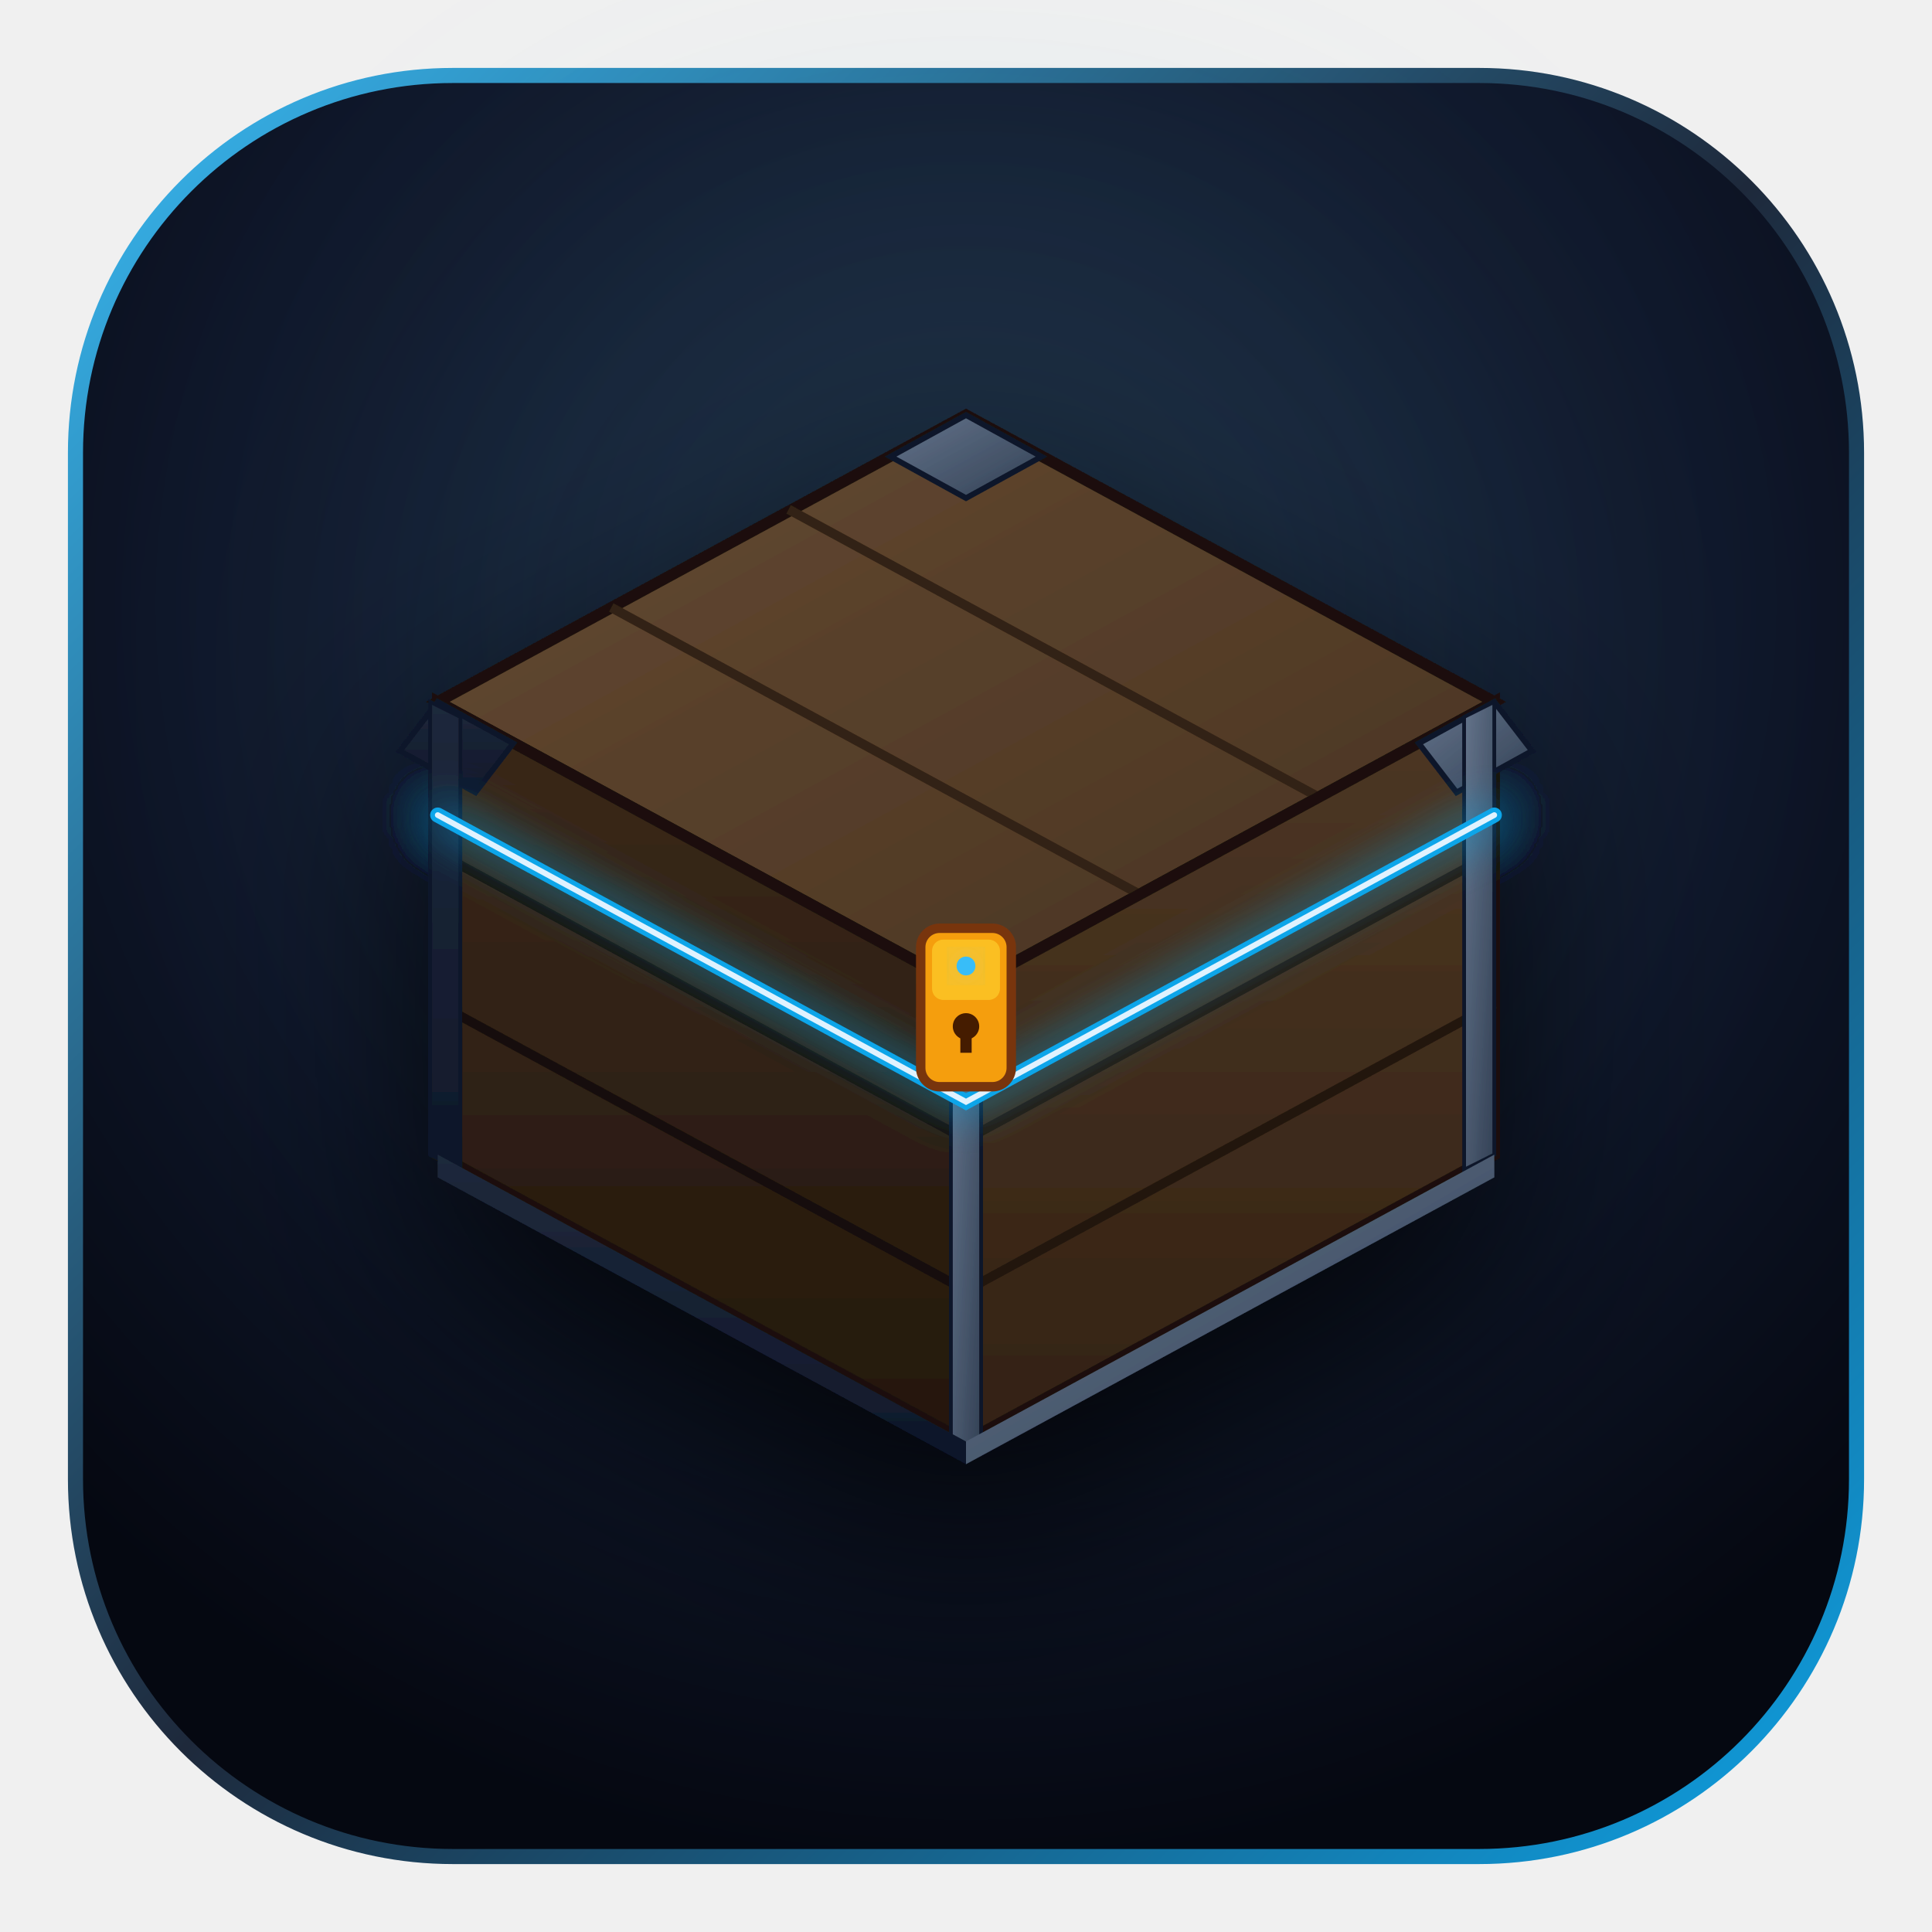
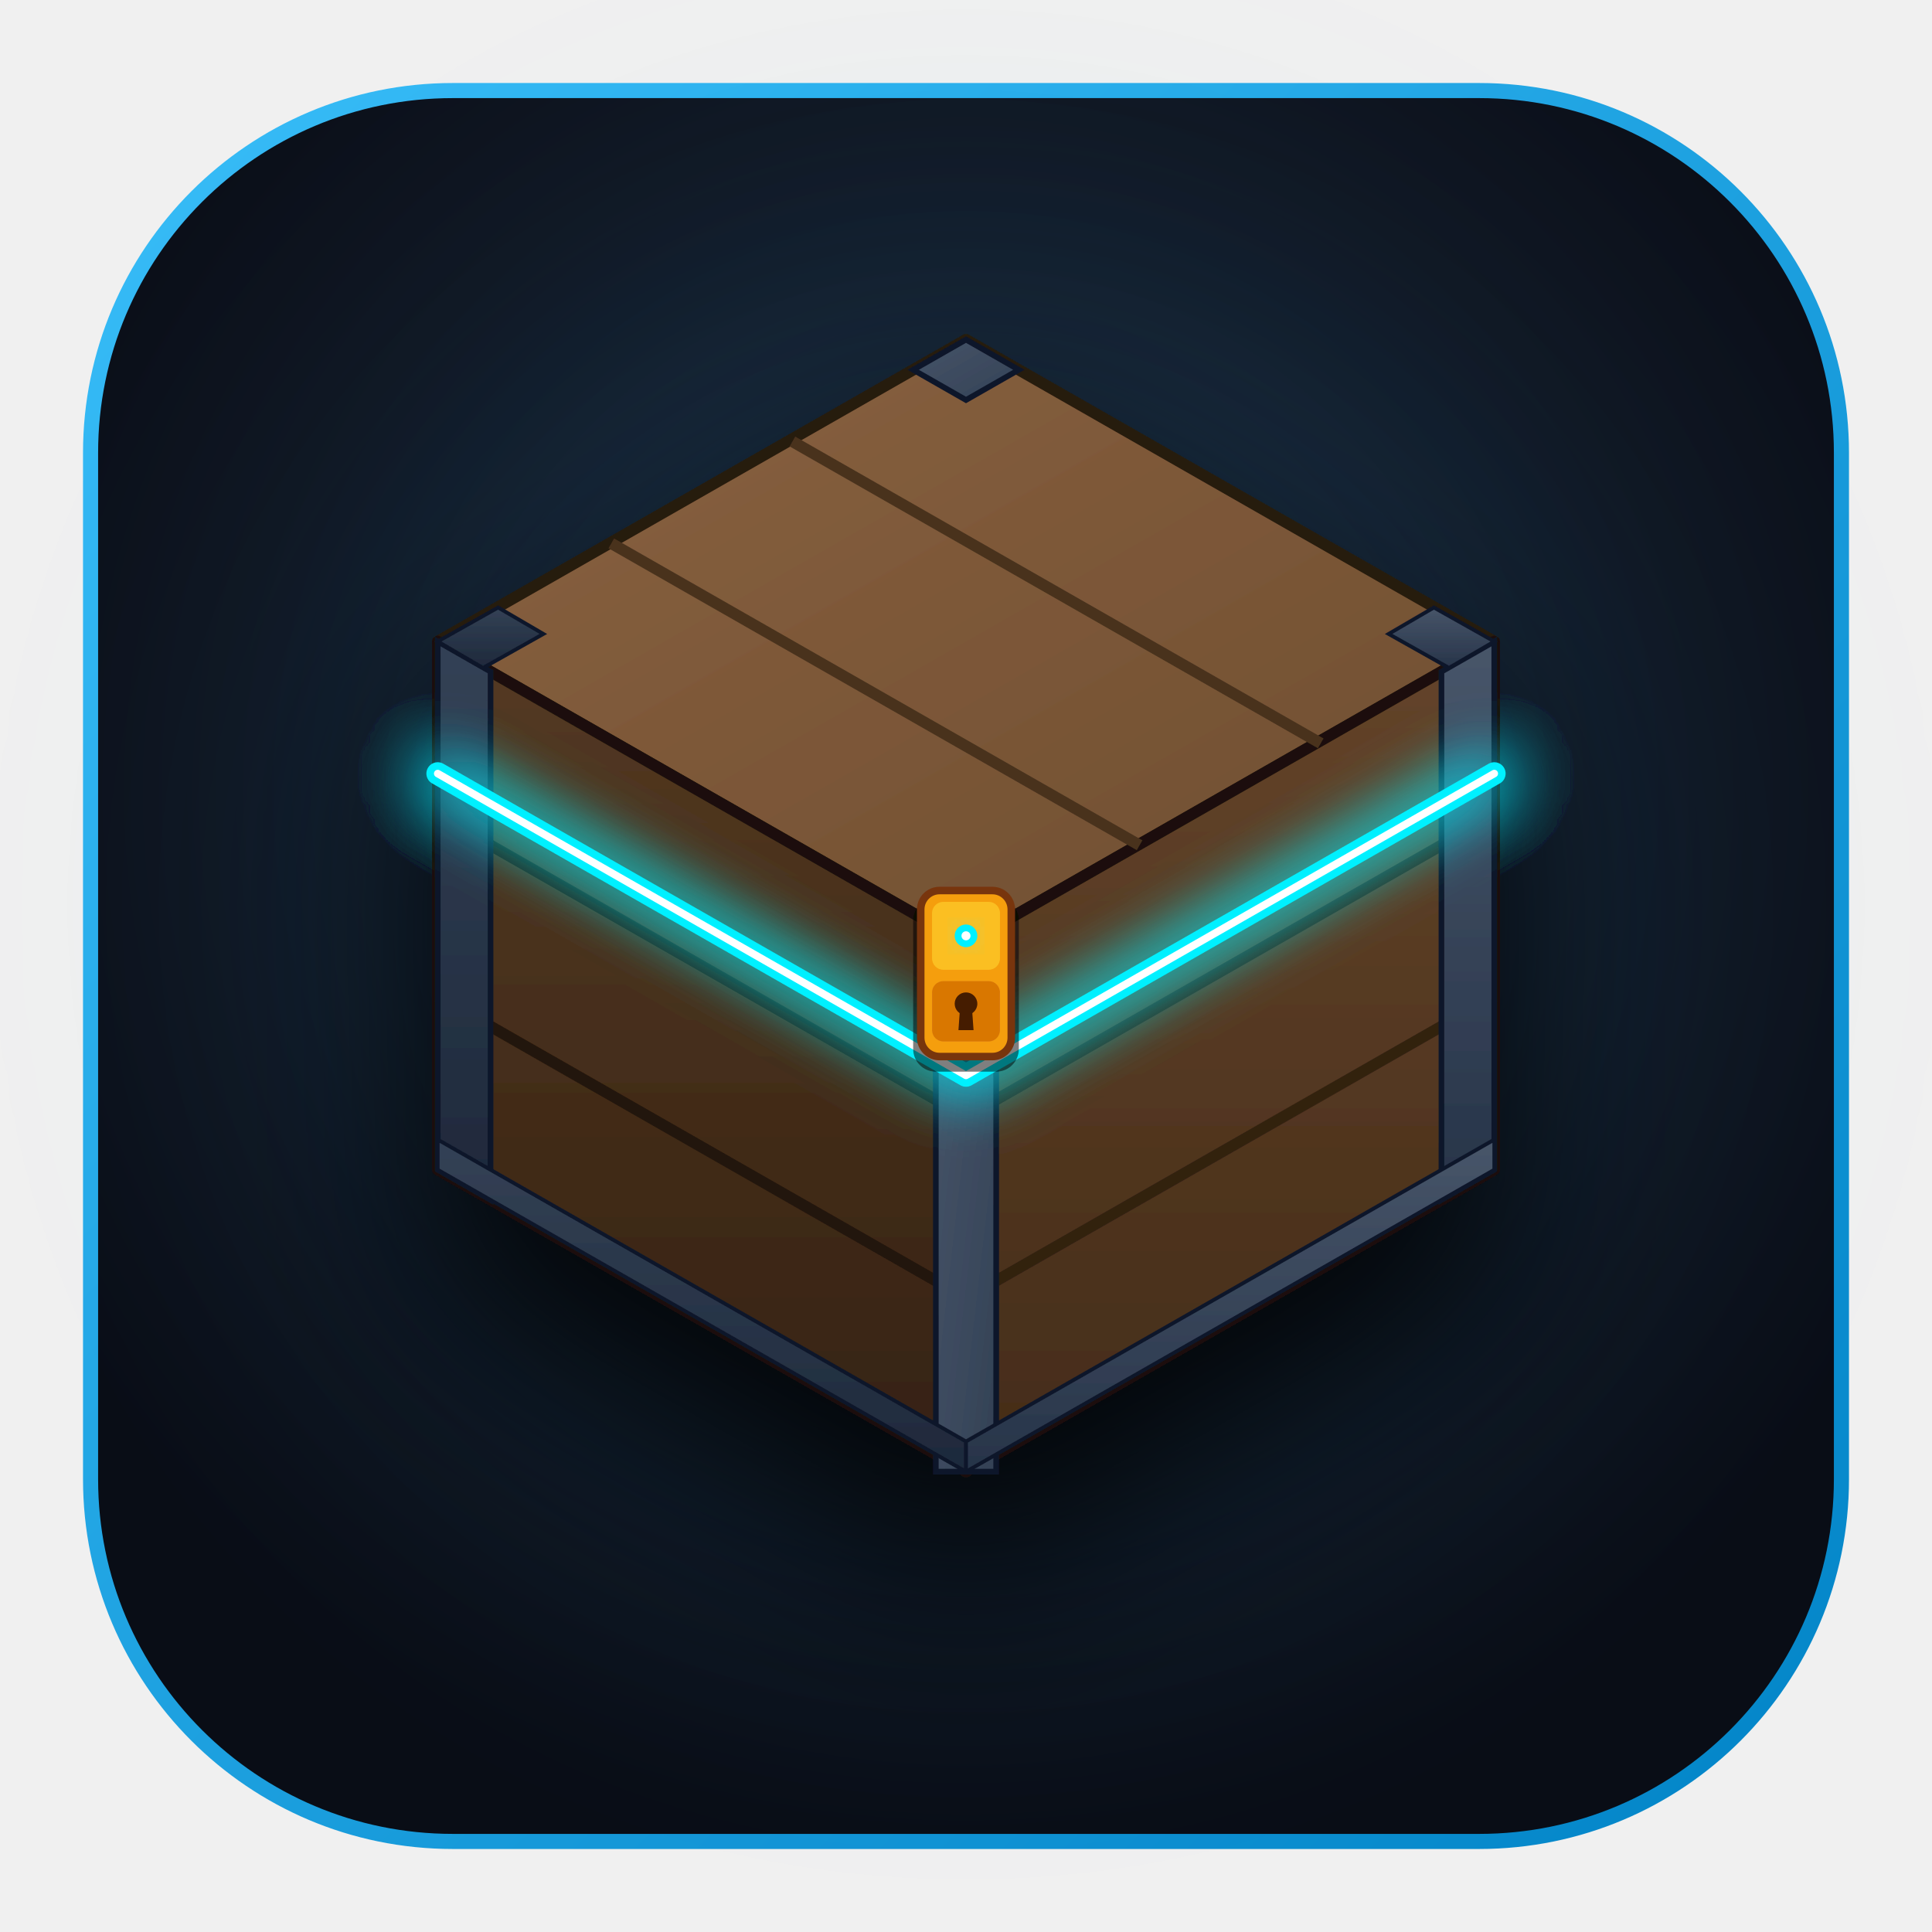
<svg xmlns="http://www.w3.org/2000/svg" viewBox="0 0 512 512" fill="none">
  <defs>
-     <radialGradient id="bg-glow" cx="50%" cy="30%" r="70%">
+     <radialGradient id="bg-grad" cx="50%" cy="40%" r="60%">
      <stop offset="0%" stop-color="#1e293b" />
-       <stop offset="60%" stop-color="#0f172a" />
-       <stop offset="100%" stop-color="#050811" />
+       <stop offset="100%" stop-color="#090d16" />
    </radialGradient>
-     <linearGradient id="border-grad" x1="0%" y1="0%" x2="100%" y2="100%">
+     <linearGradient id="frame-glow" x1="0%" y1="0%" x2="100%" y2="100%">
      <stop offset="0%" stop-color="#38bdf8" />
-       <stop offset="50%" stop-color="#1e293b" />
-       <stop offset="100%" stop-color="#0ea5e9" />
+       <stop offset="100%" stop-color="#0284c7" />
    </linearGradient>
    <linearGradient id="wood-top" x1="0%" y1="0%" x2="100%" y2="100%">
-       <stop offset="0%" stop-color="#644a32" />
-       <stop offset="100%" stop-color="#483321" />
+       <stop offset="0%" stop-color="#8a6240" />
+       <stop offset="100%" stop-color="#6e4d30" />
    </linearGradient>
    <linearGradient id="wood-left" x1="0%" y1="0%" x2="0%" y2="100%">
-       <stop offset="0%" stop-color="#3b291a" />
-       <stop offset="100%" stop-color="#24180d" />
+       <stop offset="0%" stop-color="#543922" />
+       <stop offset="100%" stop-color="#352212" />
    </linearGradient>
    <linearGradient id="wood-right" x1="0%" y1="0%" x2="0%" y2="100%">
-       <stop offset="0%" stop-color="#4d3724" />
-       <stop offset="100%" stop-color="#332214" />
+       <stop offset="0%" stop-color="#64442a" />
+       <stop offset="100%" stop-color="#442c18" />
    </linearGradient>
-     <linearGradient id="iron-light" x1="0%" y1="0%" x2="100%" y2="100%">
-       <stop offset="0%" stop-color="#64748b" />
+     <linearGradient id="iron-top" x1="0%" y1="0%" x2="100%" y2="100%">
+       <stop offset="0%" stop-color="#475569" />
      <stop offset="100%" stop-color="#334155" />
    </linearGradient>
-     <linearGradient id="iron-dark" x1="0%" y1="0%" x2="0%" y2="100%">
-       <stop offset="0%" stop-color="#1e293b" />
-       <stop offset="100%" stop-color="#0f172a" />
+     <linearGradient id="iron-left" x1="0%" y1="0%" x2="0%" y2="100%">
+       <stop offset="0%" stop-color="#334155" />
+       <stop offset="100%" stop-color="#1e293b" />
    </linearGradient>
-     <filter id="glow-cyan" x="-50%" y="-50%" width="200%" height="200%">
-       <feGaussianBlur stdDeviation="6" result="blur" />
+     <linearGradient id="iron-right" x1="0%" y1="0%" x2="0%" y2="100%">
+       <stop offset="0%" stop-color="#475569" />
+       <stop offset="100%" stop-color="#273449" />
+     </linearGradient>
+     <filter id="neon-glow" x="-30%" y="-30%" width="160%" height="160%">
+       <feGaussianBlur stdDeviation="8" result="blur1" />
+       <feGaussianBlur stdDeviation="3" result="blur2" />
      <feMerge>
-         <feMergeNode in="blur" />
+         <feMergeNode in="blur1" />
+         <feMergeNode in="blur2" />
        <feMergeNode in="SourceGraphic" />
      </feMerge>
    </filter>
-     <filter id="chest-shadow" x="-20%" y="-20%" width="140%" height="150%">
-       <feDropShadow dx="0" dy="24" stdDeviation="28" flood-color="#000000" flood-opacity="0.8" />
+     <filter id="chest-drop-shadow" x="-20%" y="-20%" width="140%" height="150%">
+       <feDropShadow dx="0" dy="28" stdDeviation="24" flood-color="#000000" flood-opacity="0.85" />
    </filter>
  </defs>
-   <rect x="20" y="20" width="472" height="472" rx="100" fill="url(#bg-glow)" stroke="url(#border-grad)" stroke-width="4" />
-   <circle cx="256" cy="180" r="160" fill="#38bdf8" opacity="0.06" filter="blur(40px)" />
-   <g filter="url(#chest-shadow)">
-     <polygon points="256,110 396,186 256,262 116,186" fill="url(#wood-top)" stroke="#1a1109" stroke-width="3" />
-     <line x1="209" y1="135" x2="349" y2="211" stroke="#332214" stroke-width="2.5" />
-     <line x1="162" y1="161" x2="302" y2="237" stroke="#332214" stroke-width="2.5" />
-     <polygon points="116,186 256,262 256,382 116,306" fill="url(#wood-left)" stroke="#1a1109" stroke-width="3" />
-     <line x1="116" y1="226" x2="256" y2="302" stroke="#180f08" stroke-width="2.5" />
-     <line x1="116" y1="266" x2="256" y2="342" stroke="#180f08" stroke-width="2.5" />
-     <polygon points="256,262 396,186 396,306 256,382" fill="url(#wood-right)" stroke="#1a1109" stroke-width="3" />
-     <line x1="256" y1="302" x2="396" y2="226" stroke="#24180d" stroke-width="2.5" />
-     <line x1="256" y1="342" x2="396" y2="266" stroke="#24180d" stroke-width="2.5" />
-     <polygon points="256,110 276,121 256,132 236,121" fill="url(#iron-light)" stroke="#0f172a" stroke-width="1.5" />
-     <polygon points="116,186 136,197 126,210 106,199" fill="url(#iron-dark)" stroke="#0f172a" stroke-width="1.5" />
-     <polygon points="396,186 406,199 386,210 376,197" fill="url(#iron-light)" stroke="#0f172a" stroke-width="1.5" />
-     <polygon points="252,260 260,260 260,384 252,384" fill="url(#iron-light)" stroke="#0f172a" stroke-width="1" />
-     <polygon points="114,186 122,190 122,310 114,306" fill="url(#iron-dark)" stroke="#0f172a" stroke-width="1" />
-     <polygon points="396,186 388,190 388,310 396,306" fill="url(#iron-light)" stroke="#0f172a" stroke-width="1" />
-     <polygon points="116,306 256,382 256,388 116,312" fill="url(#iron-dark)" />
-     <polygon points="256,382 396,306 396,312 256,388" fill="url(#iron-light)" />
-     <polyline points="116,216 256,292 396,216" stroke="#0ea5e9" stroke-width="4" stroke-linecap="round" filter="url(#glow-cyan)" />
-     <polyline points="116,216 256,292 396,216" stroke="#e0f2fe" stroke-width="1.5" stroke-linecap="round" />
-     <line x1="186" y1="254" x2="186" y2="344" stroke="#0ea5e9" stroke-width="2" stroke-dasharray="4 6" opacity="0.8" filter="url(#glow-cyan)" />
-     <line x1="326" y1="254" x2="326" y2="344" stroke="#38bdf8" stroke-width="2" stroke-dasharray="4 6" opacity="0.8" filter="url(#glow-cyan)" />
-     <rect x="244" y="246" width="24" height="42" rx="5" fill="#f59e0b" stroke="#78350f" stroke-width="2.5" />
-     <rect x="247" y="249" width="18" height="16" rx="3" fill="#fbbf24" />
-     <circle cx="256" cy="272" r="3.5" fill="#451a03" />
-     <rect x="254.5" y="272" width="3" height="7" fill="#451a03" />
-     <circle cx="256" cy="256" r="2.5" fill="#38bdf8" filter="url(#glow-cyan)" />
+   <rect x="24" y="24" width="464" height="464" rx="96" fill="url(#bg-grad)" stroke="url(#frame-glow)" stroke-width="4" />
+   <circle cx="256" cy="240" r="170" fill="#0ea5e9" opacity="0.1" filter="blur(50px)" />
+   <g filter="url(#chest-drop-shadow)">
+     <polygon points="256,90 396,170 256,250 116,170" fill="url(#wood-top)" stroke="#271a0e" stroke-width="3" stroke-linejoin="round" />
+     <polygon points="116,170 256,250 256,390 116,310" fill="url(#wood-left)" stroke="#1a1008" stroke-width="3" stroke-linejoin="round" />
+     <polygon points="256,250 396,170 396,310 256,390" fill="url(#wood-right)" stroke="#1a1008" stroke-width="3" stroke-linejoin="round" />
+     <line x1="162" y1="144" x2="302" y2="224" stroke="#48321e" stroke-width="3" />
+     <line x1="210" y1="117" x2="350" y2="197" stroke="#48321e" stroke-width="3" />
+     <line x1="116" y1="216" x2="256" y2="296" stroke="#24160a" stroke-width="3" />
+     <line x1="116" y1="264" x2="256" y2="344" stroke="#24160a" stroke-width="3" />
+     <line x1="256" y1="296" x2="396" y2="216" stroke="#332011" stroke-width="3" />
+     <line x1="256" y1="344" x2="396" y2="264" stroke="#332011" stroke-width="3" />
+     <polygon points="248,250 264,250 264,390 248,390" fill="url(#iron-top)" stroke="#0f172a" stroke-width="1.5" />
+     <polygon points="116,170 130,178 130,318 116,310" fill="url(#iron-left)" stroke="#0f172a" stroke-width="1.5" />
+     <polygon points="396,170 382,178 382,318 396,310" fill="url(#iron-right)" stroke="#0f172a" stroke-width="1.5" />
+     <polygon points="116,302 256,382 256,390 116,310" fill="url(#iron-left)" stroke="#0f172a" stroke-width="1" />
+     <polygon points="256,382 396,302 396,310 256,390" fill="url(#iron-right)" stroke="#0f172a" stroke-width="1" />
+     <polygon points="256,90 270,98 256,106 242,98" fill="url(#iron-top)" stroke="#0f172a" stroke-width="1.5" />
+     <polygon points="116,170 132,161 144,168 128,177" fill="url(#iron-left)" stroke="#0f172a" stroke-width="1" />
+     <polygon points="396,170 380,161 368,168 384,177" fill="url(#iron-right)" stroke="#0f172a" stroke-width="1" />
+     <polyline points="116,205 256,285 396,205" stroke="#00f0ff" stroke-width="6" stroke-linecap="round" stroke-linejoin="round" filter="url(#neon-glow)" />
+     <polyline points="116,205 256,285 396,205" stroke="#ffffff" stroke-width="2" stroke-linecap="round" stroke-linejoin="round" />
+     <line x1="186" y1="245" x2="186" y2="335" stroke="#00f0ff" stroke-width="2.5" stroke-dasharray="6 6" stroke-linecap="round" opacity="0.9" filter="url(#neon-glow)" />
+     <line x1="326" y1="245" x2="326" y2="335" stroke="#00f0ff" stroke-width="2.5" stroke-dasharray="6 6" stroke-linecap="round" opacity="0.9" filter="url(#neon-glow)" />
+     <rect x="242" y="238" width="28" height="46" rx="6" fill="#000000" opacity="0.5" />
+     <rect x="244" y="236" width="24" height="44" rx="5" fill="#f59e0b" stroke="#78350f" stroke-width="2" />
+     <rect x="247" y="239" width="18" height="18" rx="3" fill="#fbbf24" />
+     <rect x="247" y="260" width="18" height="16" rx="3" fill="#d97706" />
+     <circle cx="256" cy="266" r="3" fill="#451a03" />
+     <polygon points="254.5,266 257.5,266 258,273 254,273" fill="#451a03" />
+     <circle cx="256" cy="248" r="3" fill="#00f0ff" filter="url(#neon-glow)" />
+     <circle cx="256" cy="248" r="1.2" fill="#ffffff" />
  </g>
</svg>
